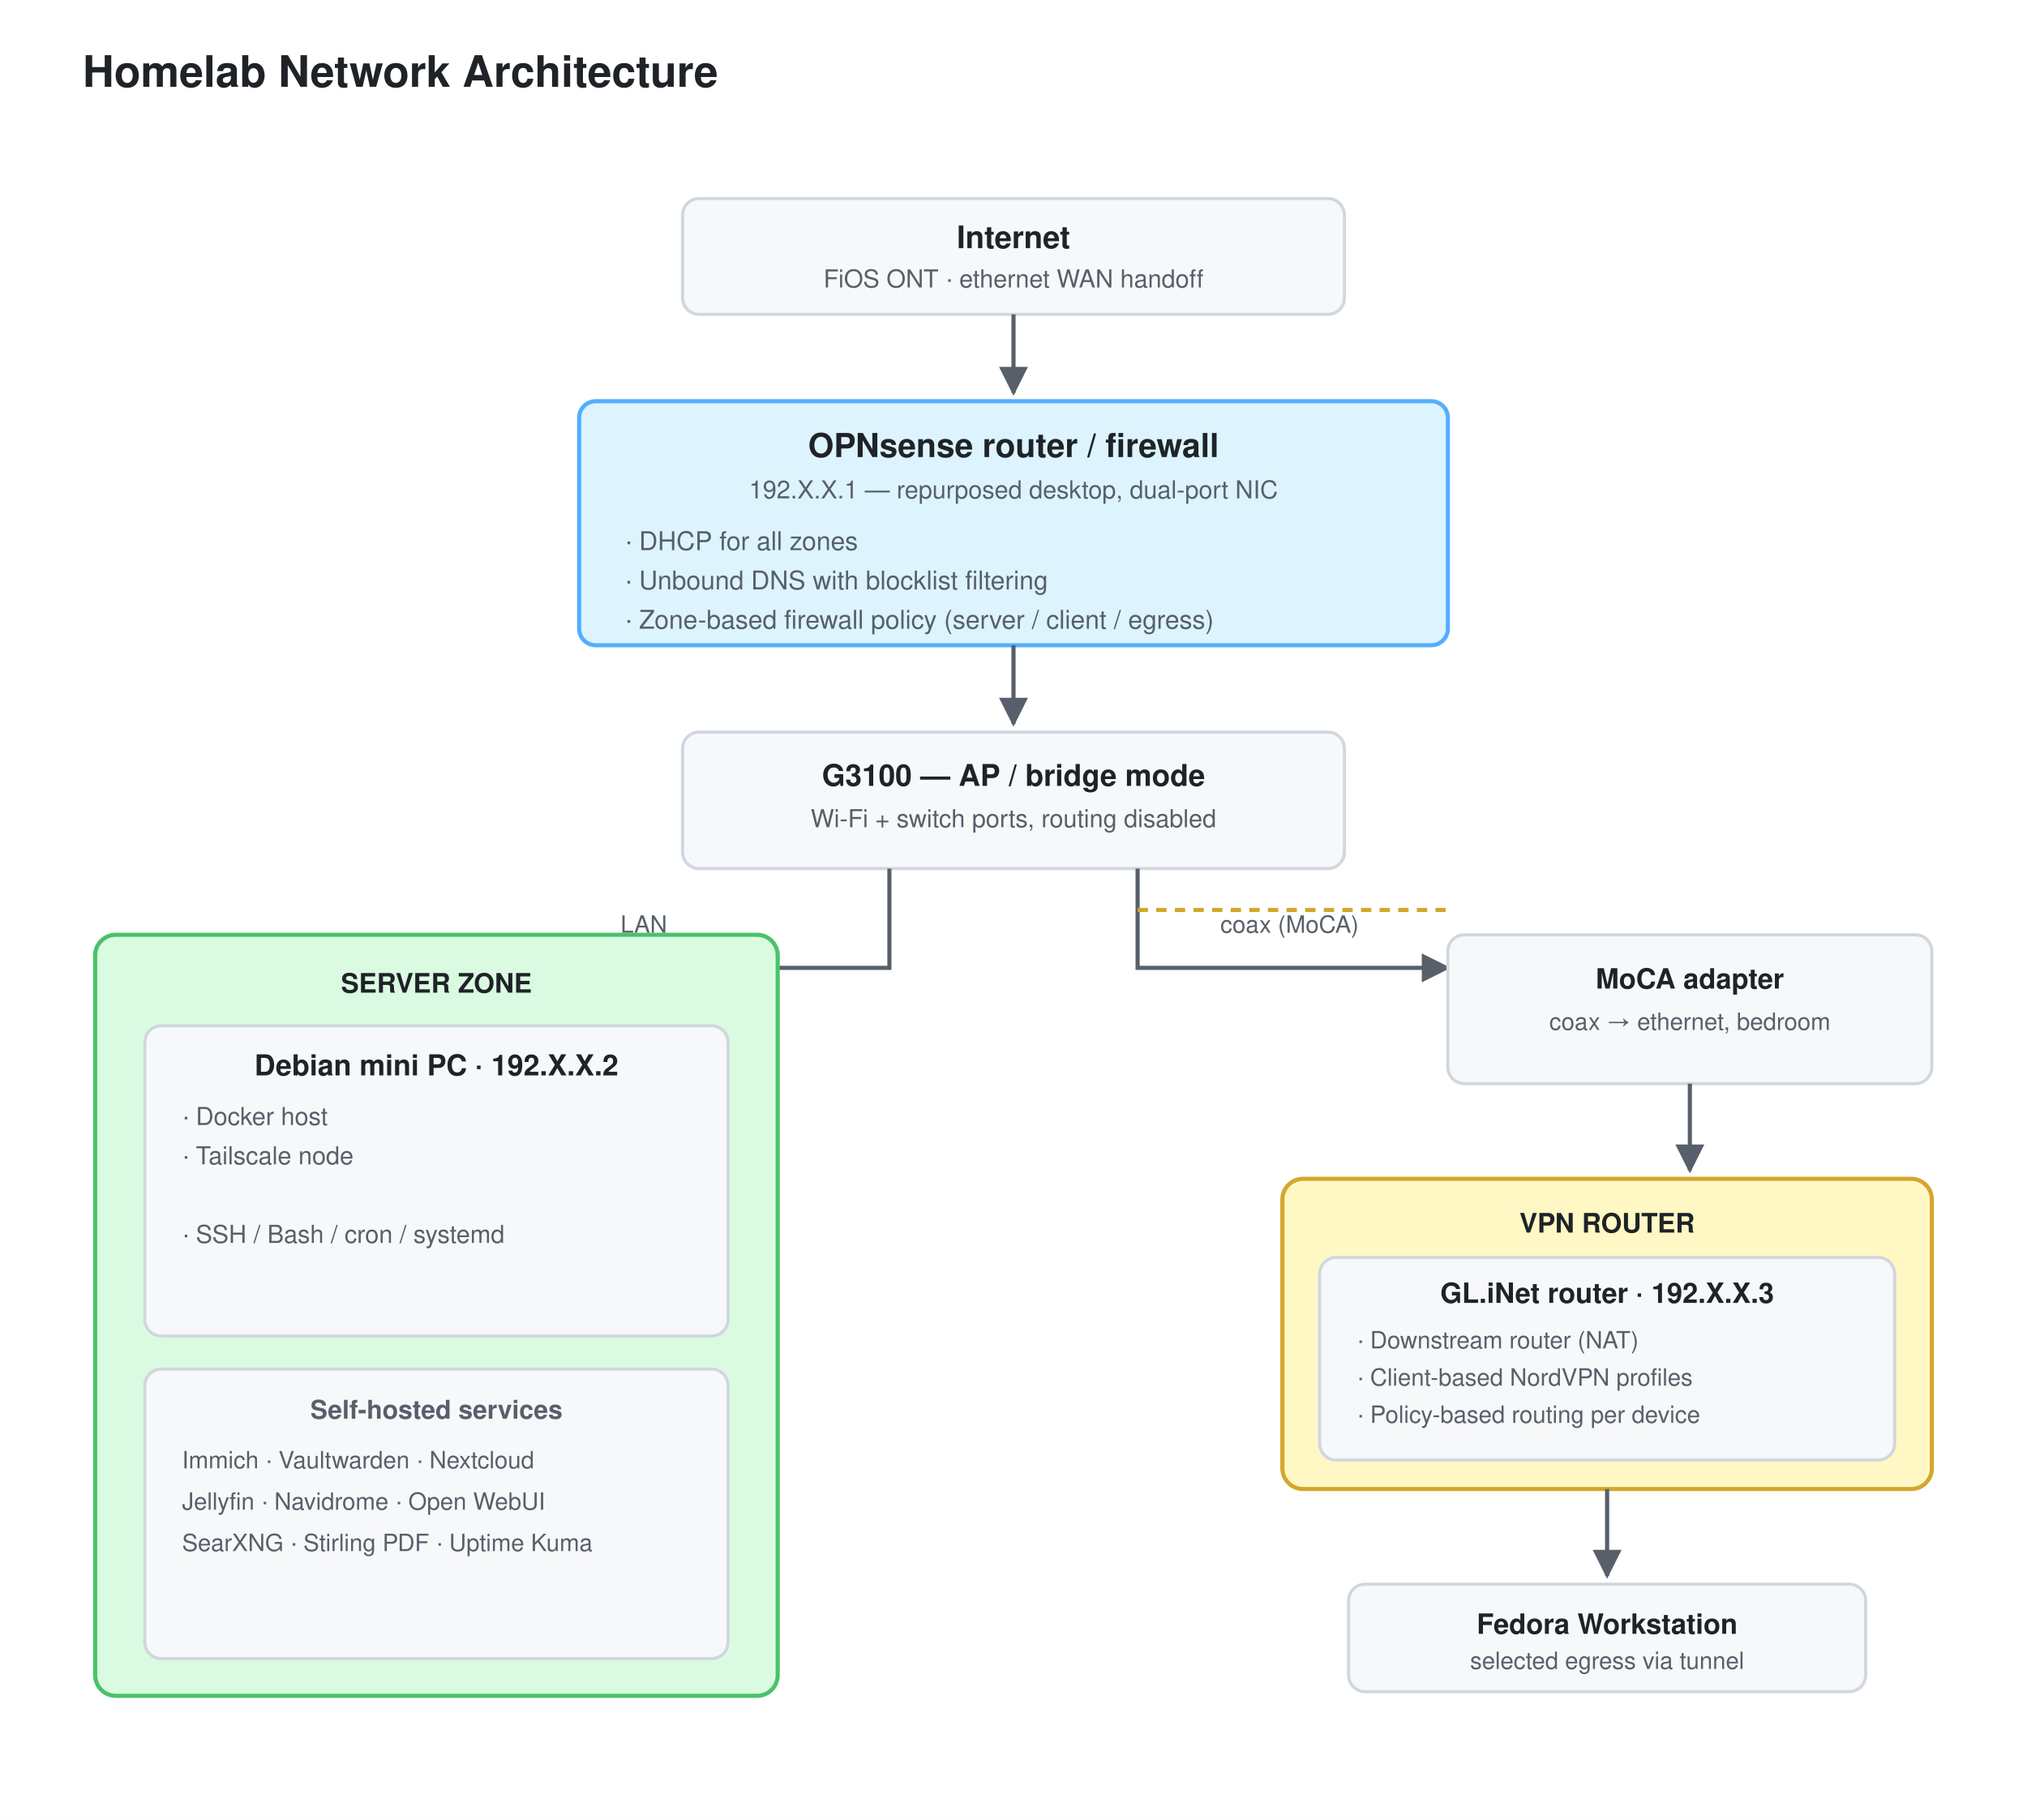
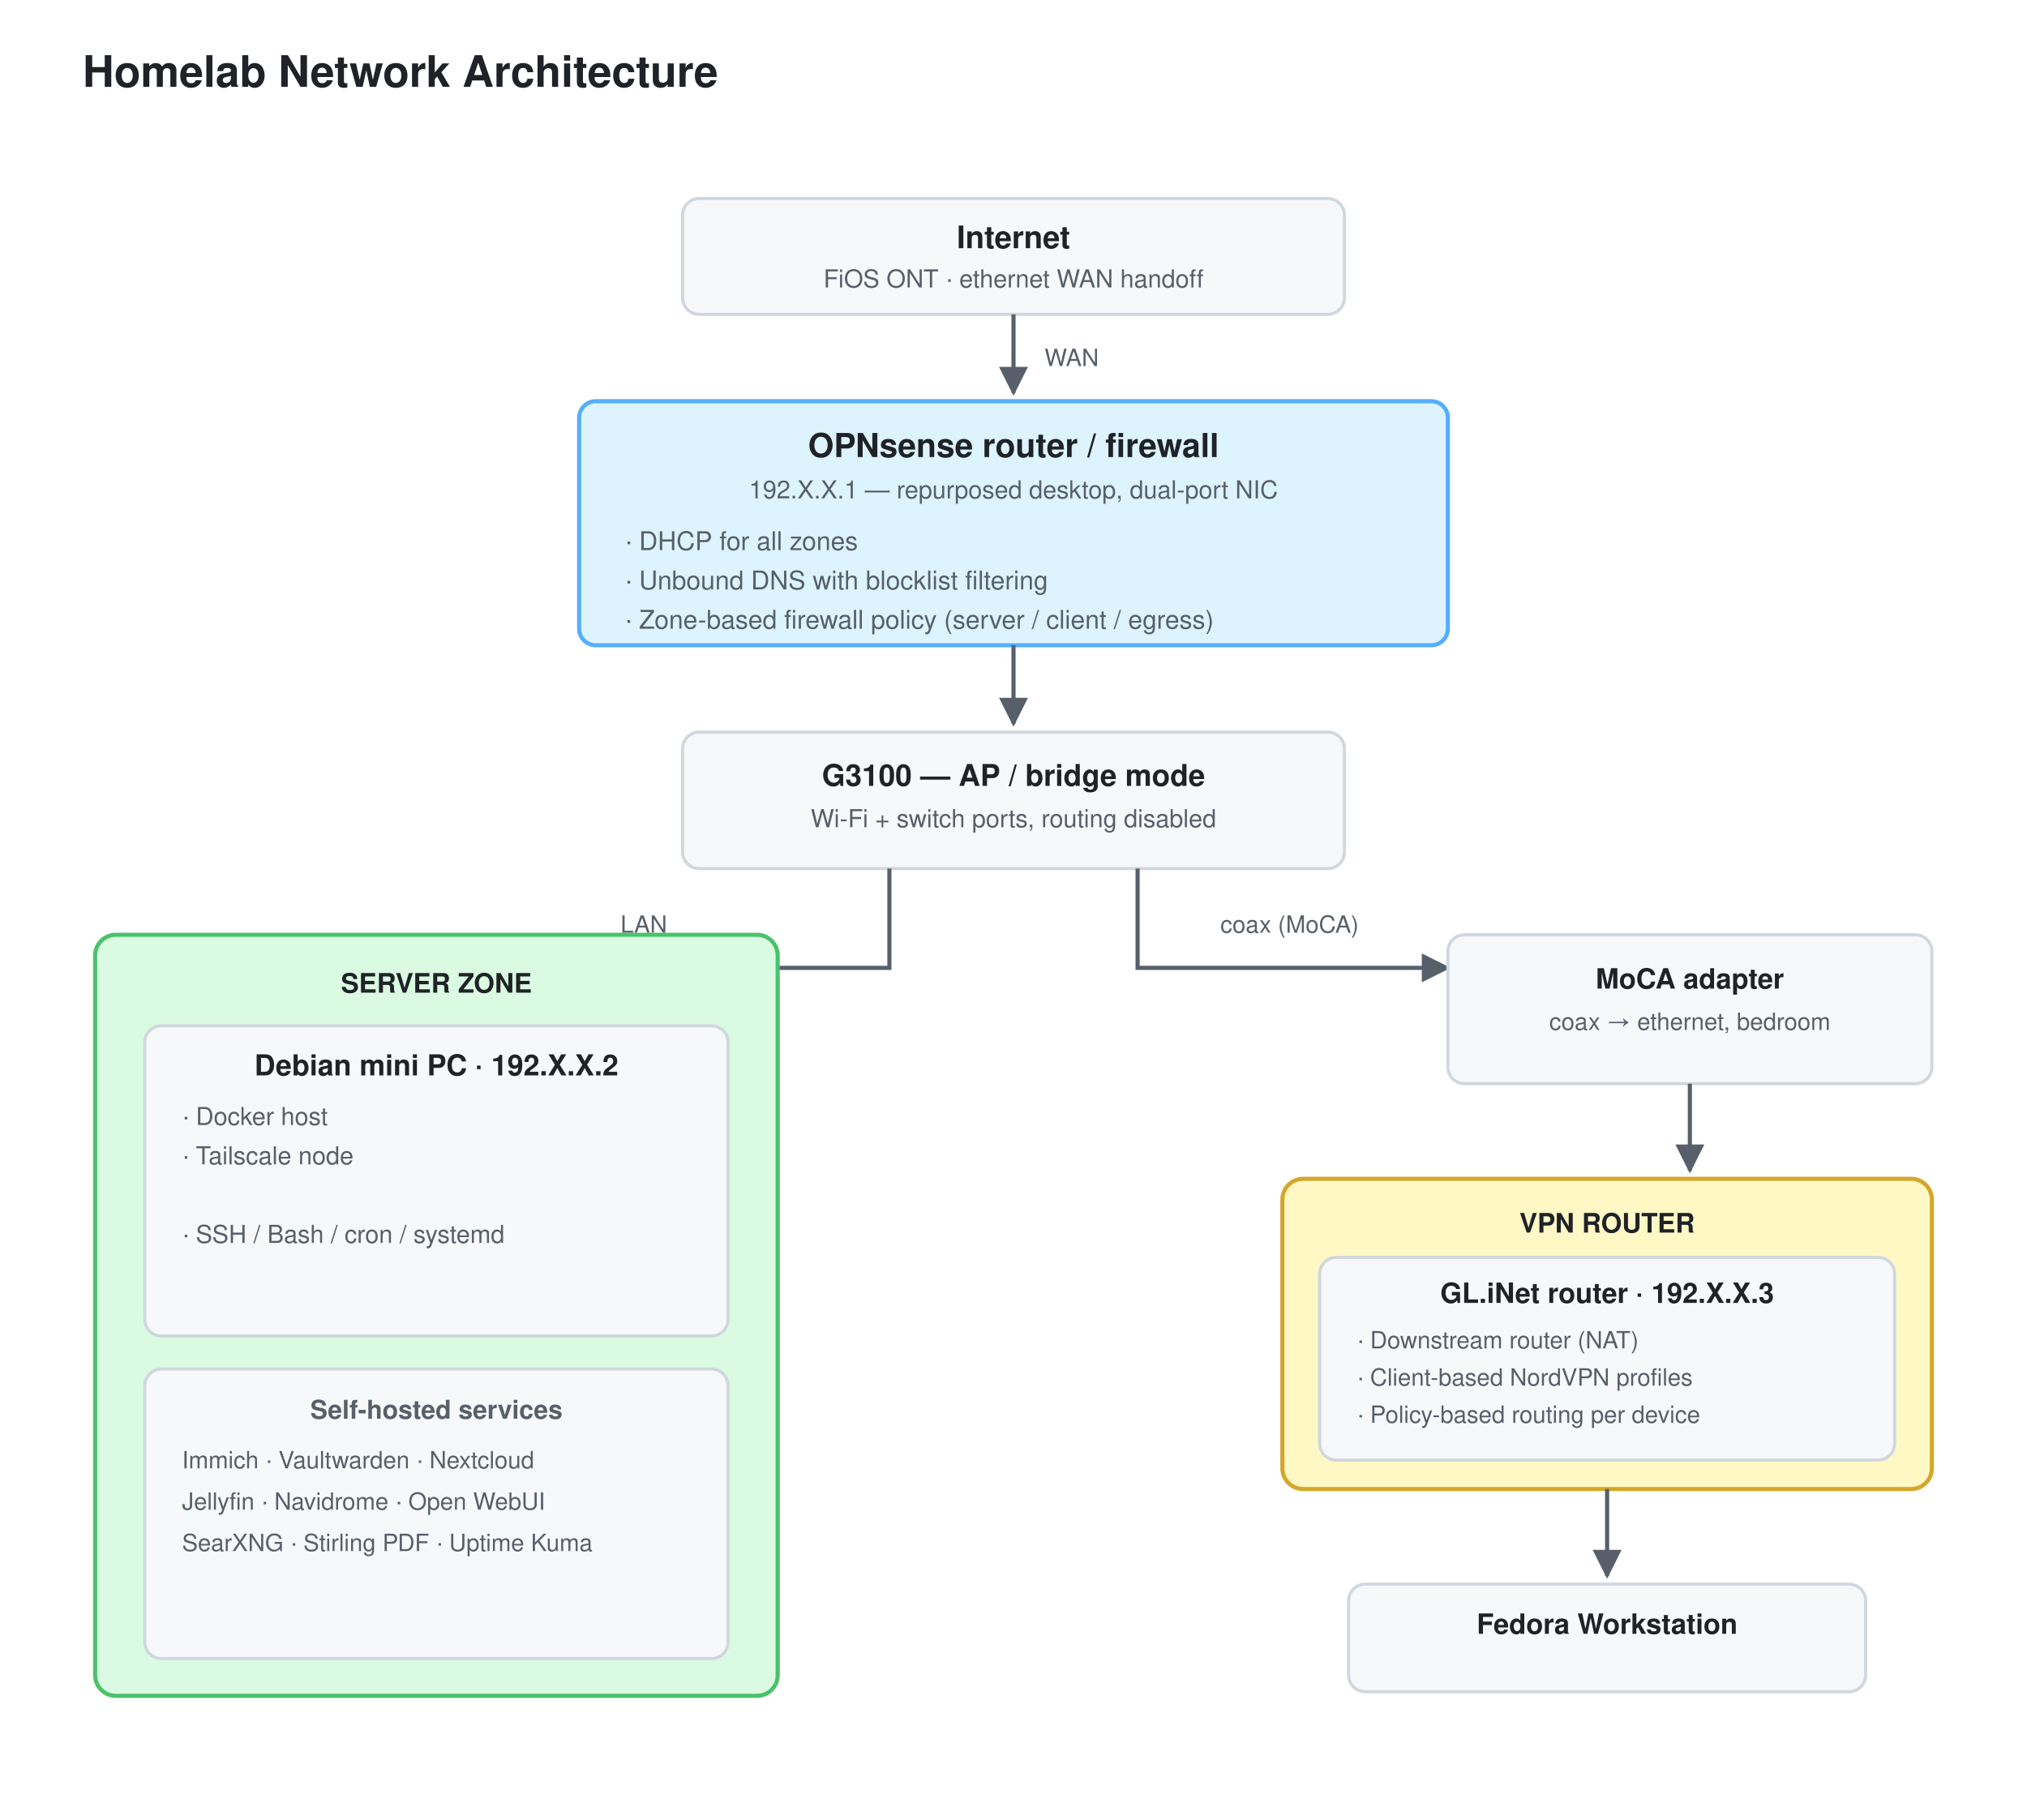
<svg xmlns="http://www.w3.org/2000/svg" viewBox="0 0 980 880" width="980" height="880" role="img" aria-label="Homelab network architecture diagram">
  <defs>
    <marker id="arrow" viewBox="0 0 10 10" refX="9" refY="5" markerWidth="7" markerHeight="7" orient="auto-start-reverse">
      <path d="M 0 0 L 10 5 L 0 10 z" fill="#57606a" />
    </marker>
    <style>
      .t    { font-family: -apple-system, "Segoe UI", Helvetica, Arial, sans-serif; fill: #1f2328; }
      .m    { font-family: -apple-system, "Segoe UI", Helvetica, Arial, sans-serif; fill: #57606a; }
      .box  { fill: #f6f8fa; stroke: #d0d7de; stroke-width: 1.5; rx: 8; }
      .accent { fill: #ddf4ff; stroke: #54aeff; stroke-width: 2; rx: 8; }
      .zoneS { fill: #dafbe1; stroke: #4ac26b; stroke-width: 2; rx: 10; }
      .zoneV { fill: #fff8c5; stroke: #d4a72c; stroke-width: 2; rx: 10; }
      .ln   { stroke: #57606a; stroke-width: 2; fill: none; marker-end: url(#arrow); }
    </style>
  </defs>
  <rect width="980" height="880" fill="#ffffff" />
  <text class="t" x="40" y="42" font-size="21" font-weight="700">Homelab Network Architecture</text>
  <rect class="box" x="330" y="96" width="320" height="56" />
  <text class="t" x="490" y="120" font-size="15" font-weight="600" text-anchor="middle">Internet</text>
  <text class="m" x="490" y="139" font-size="12" text-anchor="middle">FiOS ONT · ethernet WAN handoff</text>
  <path class="ln" d="M 490 152 L 490 190" />
+   <text class="m" x="505" y="177" font-size="11.5">WAN</text>
  <rect class="accent" x="280" y="194" width="420" height="118" />
  <text class="t" x="490" y="221" font-size="16" font-weight="700" text-anchor="middle">OPNsense router / firewall</text>
  <text class="m" x="490" y="241" font-size="12" text-anchor="middle">192.X.X.1 — repurposed desktop, dual-port NIC</text>
  <text class="m" x="302" y="266" font-size="12.5">·  DHCP for all zones</text>
  <text class="m" x="302" y="285" font-size="12.5">·  Unbound DNS with blocklist filtering</text>
  <text class="m" x="302" y="304" font-size="12.5">·  Zone-based firewall policy (server / client / egress)</text>
  <path class="ln" d="M 490 312 L 490 350" />
  <rect class="box" x="330" y="354" width="320" height="66" />
  <text class="t" x="490" y="380" font-size="14.5" font-weight="600" text-anchor="middle">G3100 — AP / bridge mode</text>
  <text class="m" x="490" y="400" font-size="12" text-anchor="middle">Wi-Fi + switch ports, routing disabled</text>
  <path class="ln" d="M 430 420 L 430 468 L 350 468" />
  <path class="ln" d="M 550 420 L 550 468 L 700 468" />
  <text class="m" x="300" y="451" font-size="11.5">LAN</text>
  <text class="m" x="590" y="451" font-size="11.5">coax (MoCA)</text>
  <rect class="zoneS" x="46" y="452" width="330" height="368" />
  <text class="t" x="211" y="480" font-size="13" font-weight="700" text-anchor="middle">SERVER ZONE</text>
  <rect class="box" x="70" y="496" width="282" height="150" />
  <text class="t" x="211" y="520" font-size="14" font-weight="600" text-anchor="middle">Debian mini PC · 192.X.X.2</text>
  <text class="m" x="88" y="544" font-size="12">·  Docker host</text>
  <text class="m" x="88" y="563" font-size="12">·  Tailscale node</text>
  <text class="m" x="88" y="601" font-size="12">·  SSH / Bash / cron / systemd</text>
  <rect class="box" x="70" y="662" width="282" height="140" />
  <text class="m" x="211" y="686" font-size="12.5" font-weight="600" text-anchor="middle">Self-hosted services</text>
  <text class="m" x="88" y="710" font-size="11.5">Immich · Vaultwarden · Nextcloud</text>
  <text class="m" x="88" y="730" font-size="11.5">Jellyfin · Navidrome · Open WebUI</text>
  <text class="m" x="88" y="750" font-size="11.5">SearXNG · Stirling PDF · Uptime Kuma</text>
  <rect class="box" x="700" y="452" width="234" height="72" />
  <text class="t" x="817" y="478" font-size="13.5" font-weight="600" text-anchor="middle">MoCA adapter</text>
  <text class="m" x="817" y="498" font-size="11.5" text-anchor="middle">coax → ethernet, bedroom</text>
  <path class="ln" d="M 817 524 L 817 566" />
  <rect class="zoneV" x="620" y="570" width="314" height="150" />
  <text class="t" x="777" y="596" font-size="13" font-weight="700" text-anchor="middle">VPN ROUTER</text>
  <rect class="box" x="638" y="608" width="278" height="98" />
  <text class="t" x="777" y="630" font-size="13.5" font-weight="600" text-anchor="middle">GL.iNet router · 192.X.X.3</text>
  <text class="m" x="656" y="652" font-size="11.5">·  Downstream router (NAT)</text>
  <text class="m" x="656" y="670" font-size="11.5">·  Client-based NordVPN profiles</text>
  <text class="m" x="656" y="688" font-size="11.5">·  Policy-based routing per device</text>
  <path class="ln" d="M 777 720 L 777 762" />
  <rect class="box" x="652" y="766" width="250" height="52" />
  <text class="t" x="777" y="790" font-size="13.5" font-weight="600" text-anchor="middle">Fedora Workstation</text>
-   <text class="m" x="777" y="807" font-size="11.5" text-anchor="middle">selected egress via tunnel</text>
  <path d="M 430 468 L 430 468" />
-   <path stroke="#d4a72c" stroke-width="2" stroke-dasharray="5 4" fill="none" d="M 550 440 L 700 440" />
</svg>
